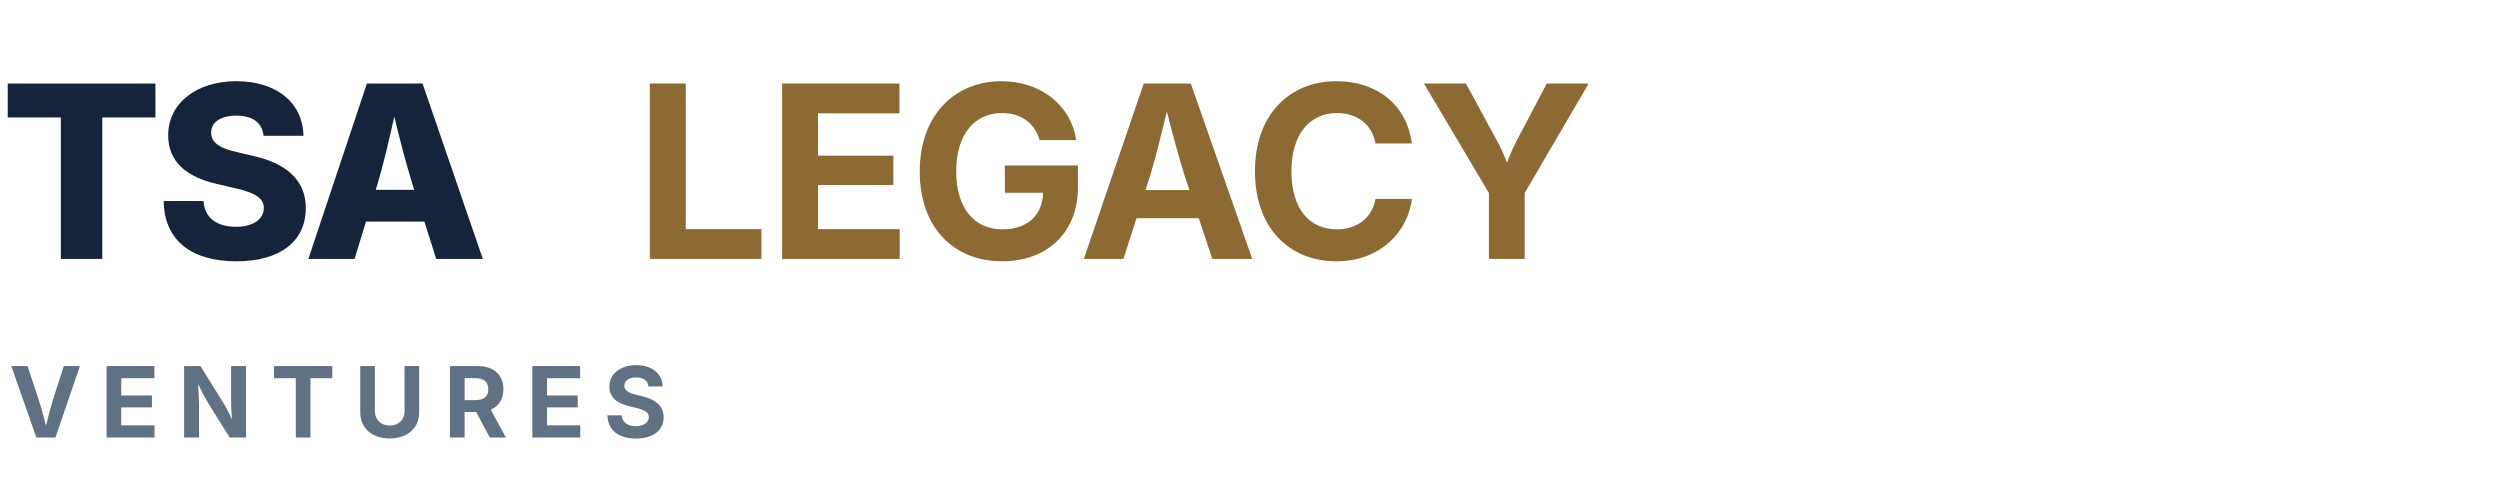
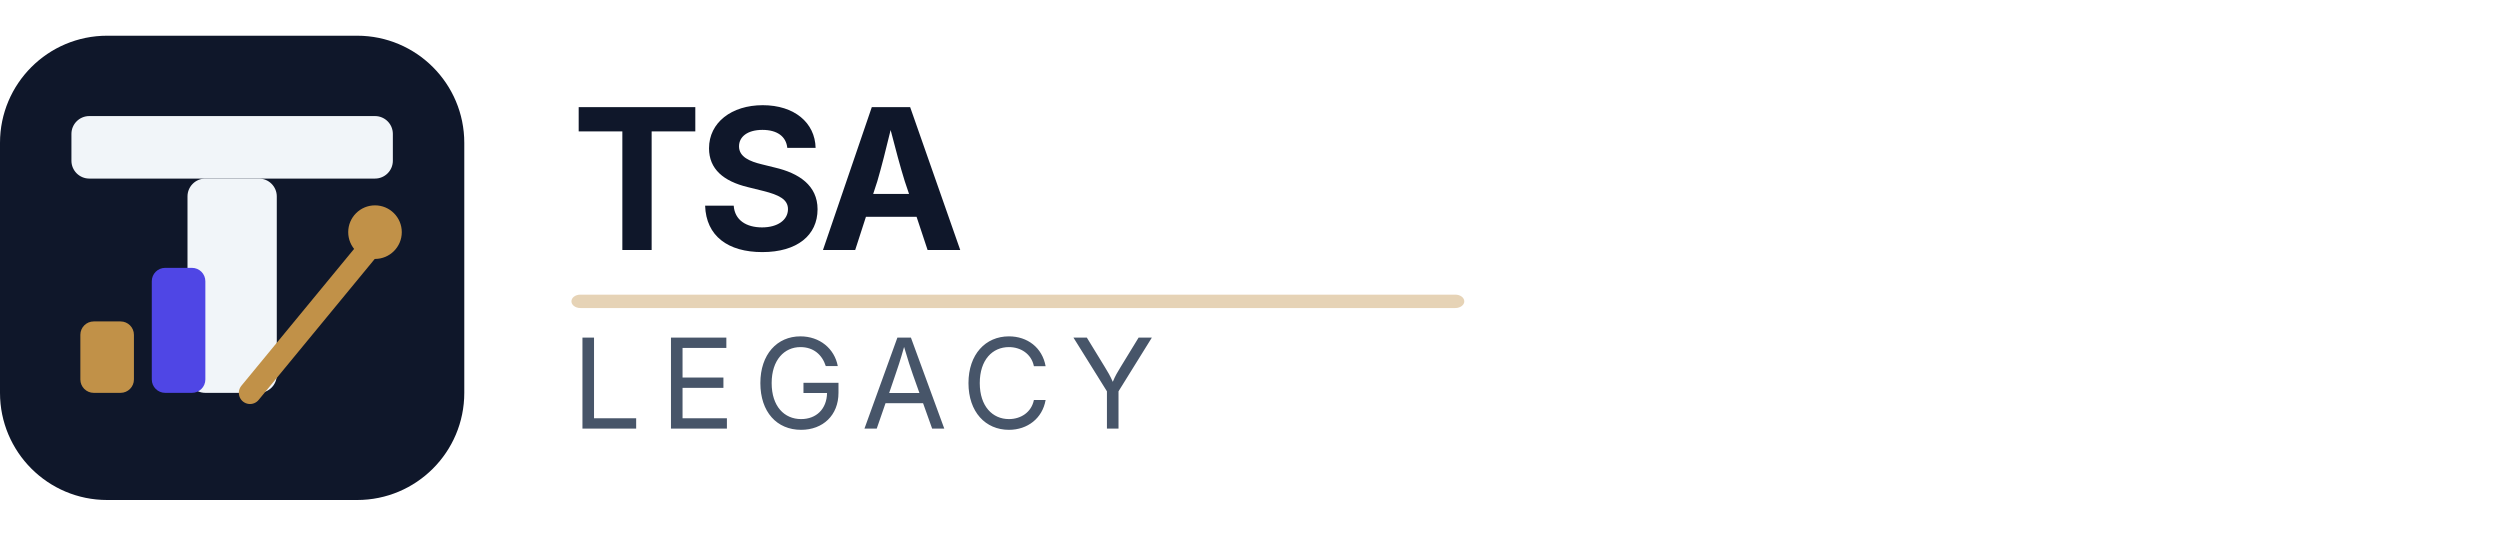
- <svg xmlns="http://www.w3.org/2000/svg" viewBox="0 0 560 110" fill="none">
-   <text x="0" y="58" fill="#16243B" font-family="Manrope, Inter, Arial, sans-serif" font-size="54" font-weight="800" letter-spacing="-1.4">TSA</text>
-   <text x="142" y="58" fill="#8D6A34" font-family="Manrope, Inter, Arial, sans-serif" font-size="54" font-weight="700" letter-spacing="-0.9">LEGACY</text>
-   <text x="2" y="98" fill="#617184" font-family="Manrope, Inter, Arial, sans-serif" font-size="22" font-weight="700" letter-spacing="4">VENTURES</text>
+ <svg xmlns="http://www.w3.org/2000/svg" viewBox="0 0 280 60" width="280" height="60">
+   <rect x="0" y="4" width="52" height="52" rx="12" fill="#0f172a" />
+   <rect x="8" y="13" width="36" height="7" rx="2" fill="#f1f5f9" />
+   <rect x="21" y="20" width="10" height="24" rx="2" fill="#f1f5f9" />
+   <rect x="9" y="36" width="6" height="8" rx="1.5" fill="#c19148" />
+   <rect x="17" y="30" width="6" height="14" rx="1.5" fill="#4f46e5" />
+   <line x1="28" y1="44" x2="42" y2="27" stroke="#c19148" stroke-width="2.5" stroke-linecap="round" />
+   <circle cx="42" cy="26" r="3" fill="#c19148" />
+   <text x="64" y="28" font-family="'Inter','Segoe UI',system-ui,sans-serif" font-size="22" font-weight="700" fill="#0f172a" letter-spacing="-0.5">TSA</text>
+   <text x="64" y="48" font-family="'Inter','Segoe UI',system-ui,sans-serif" font-size="14" font-weight="400" fill="#475569" letter-spacing="2">LEGACY</text>
+   <rect x="64" y="33" width="100" height="1.5" rx="1" fill="#c19148" opacity="0.4" />
</svg>
